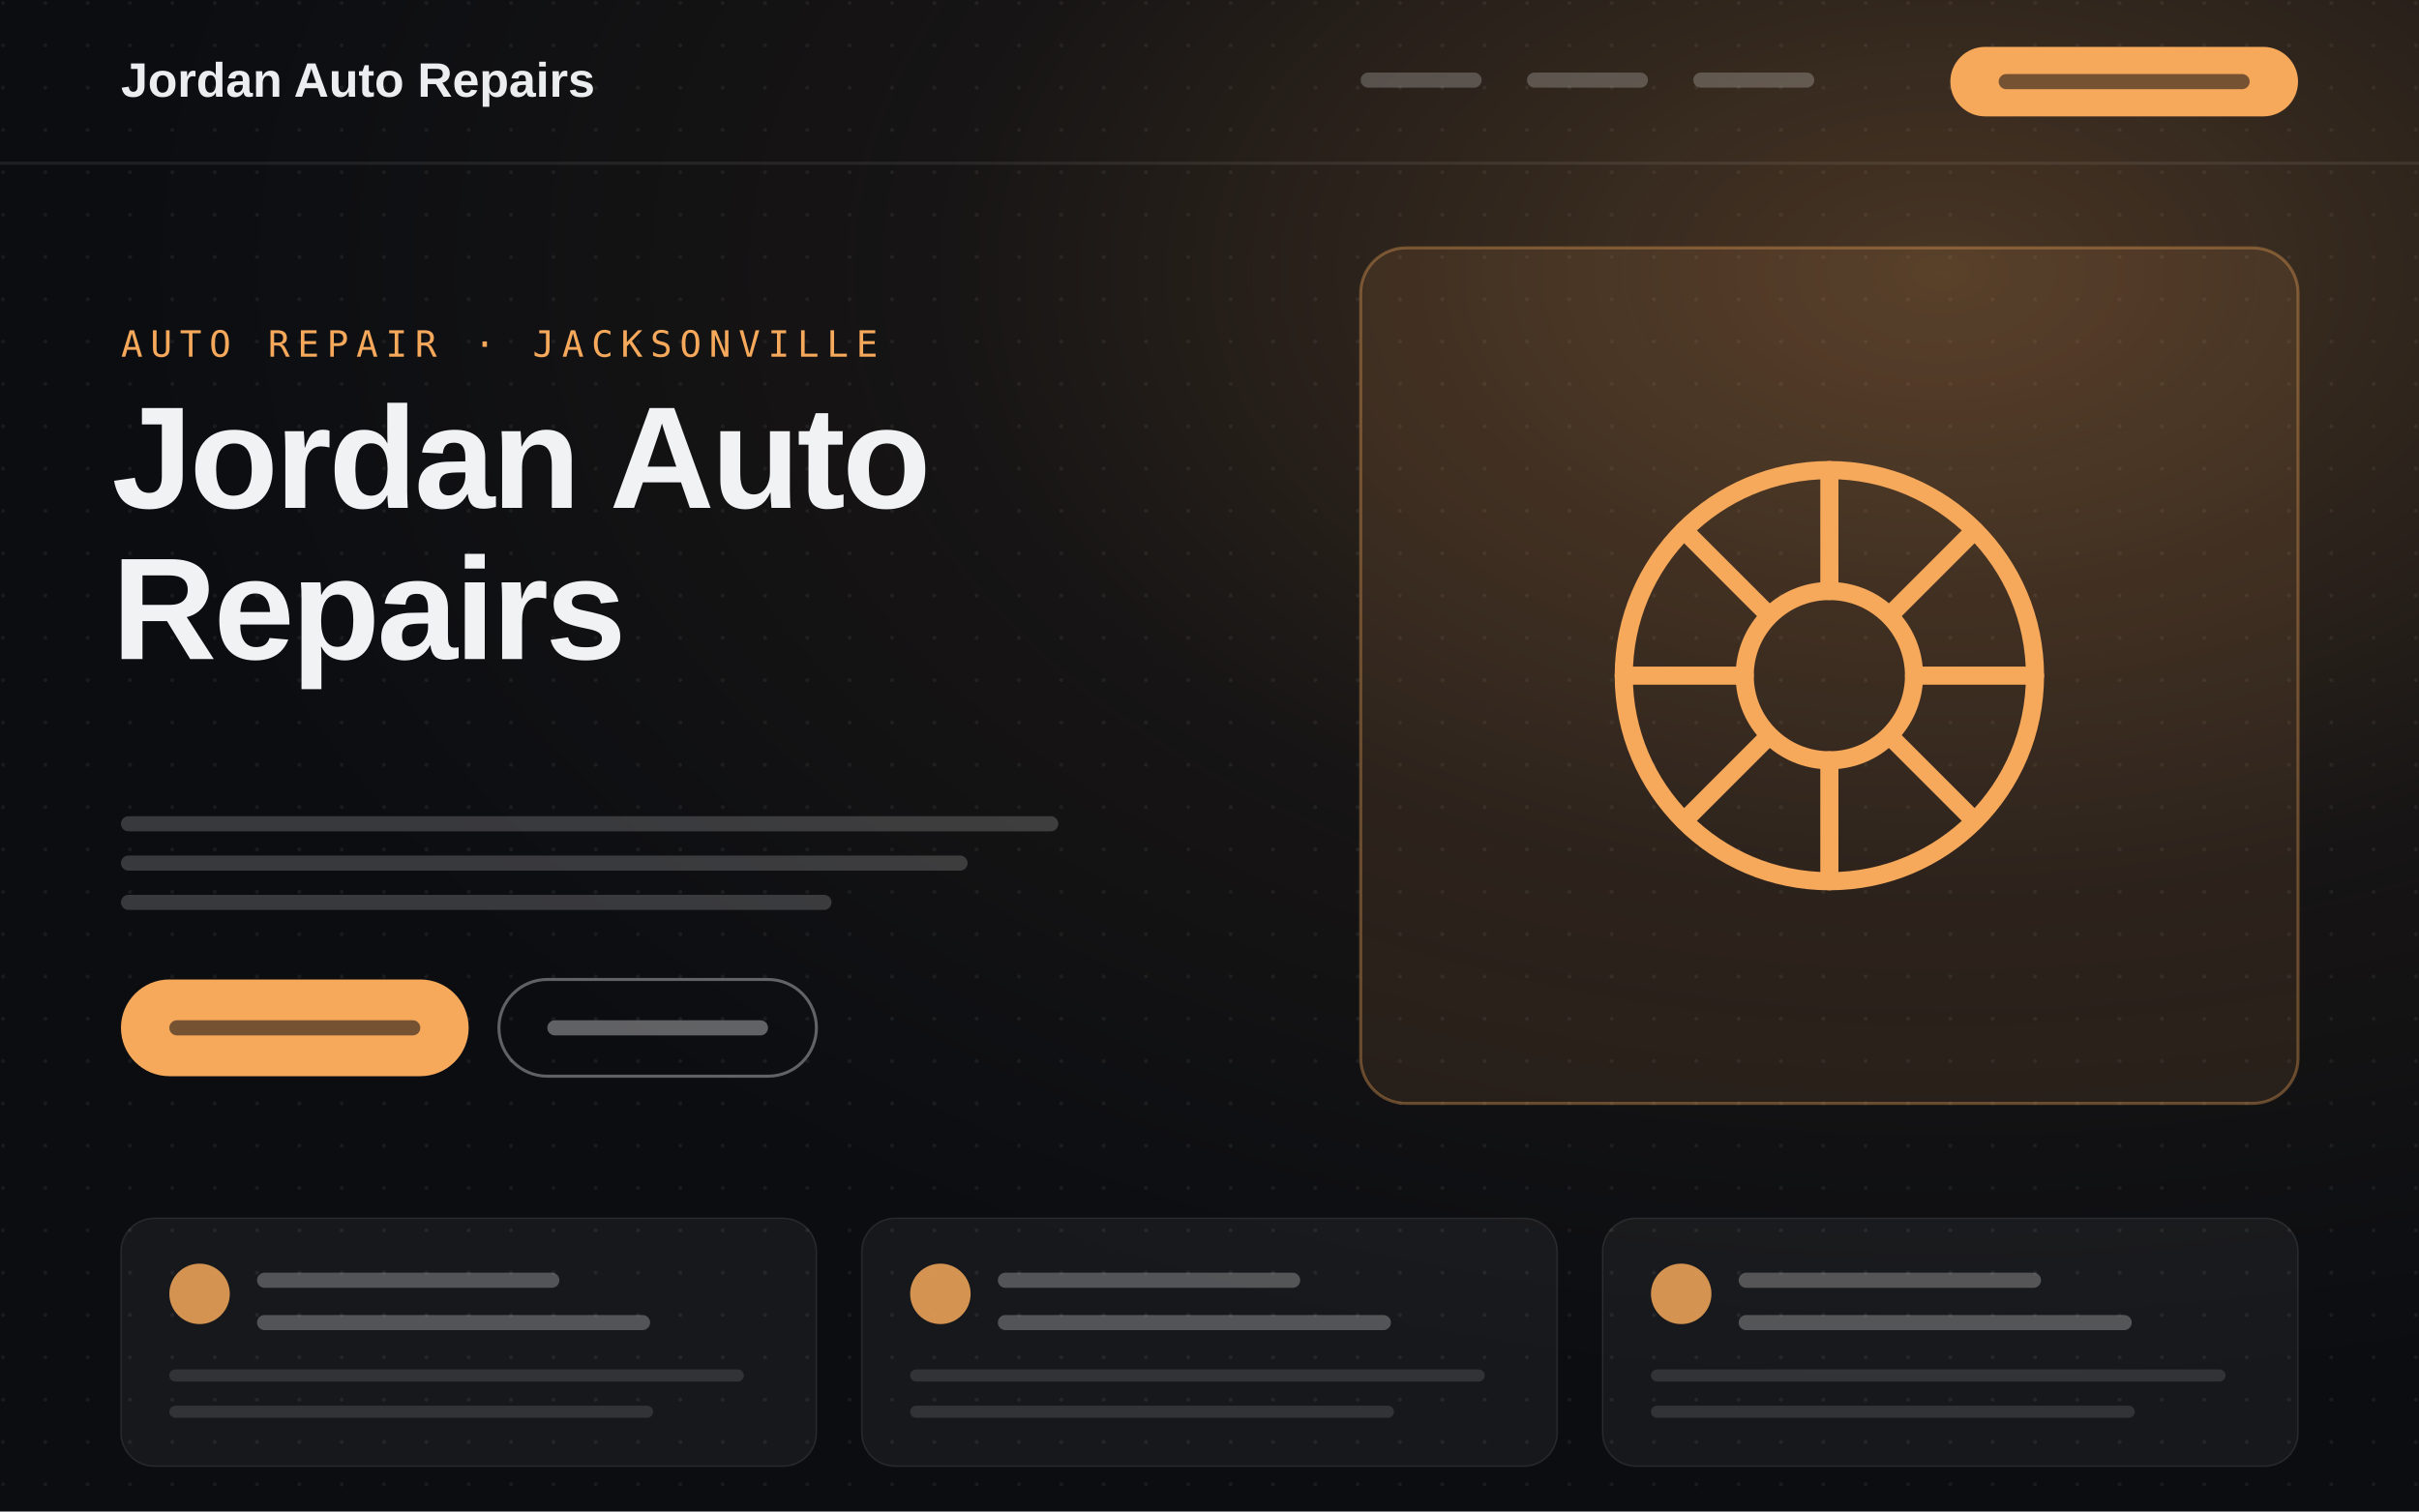
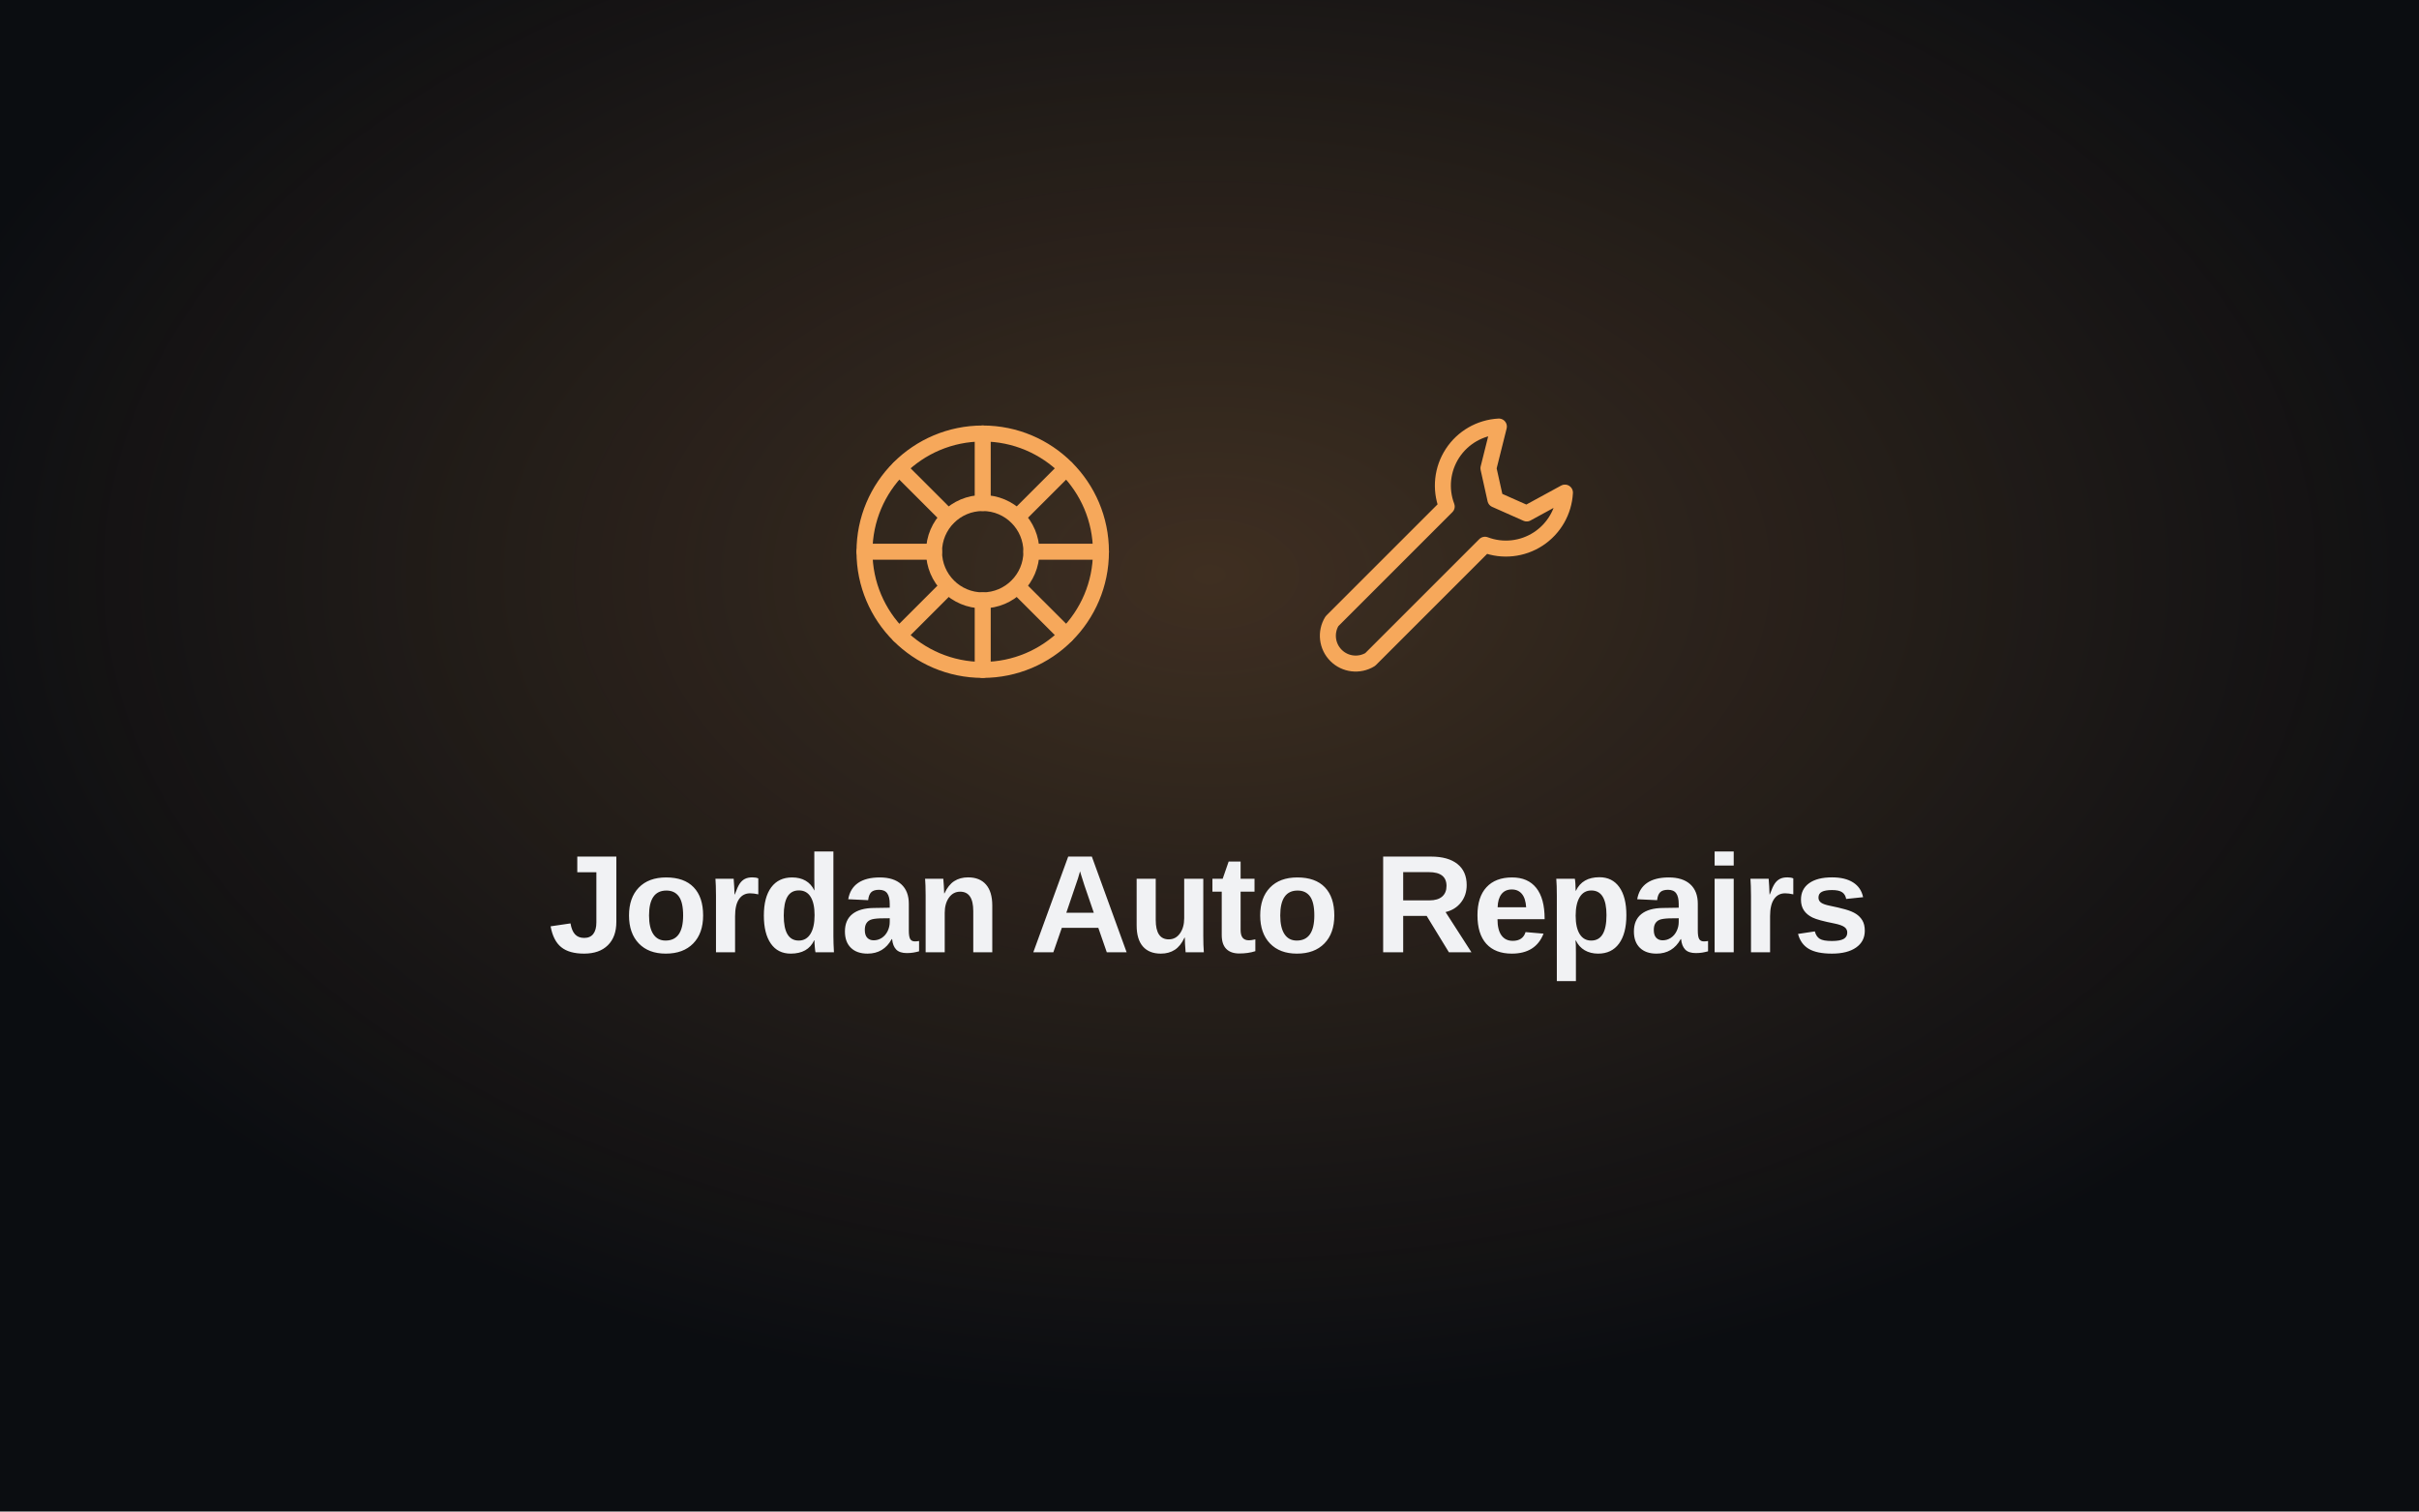
<svg xmlns="http://www.w3.org/2000/svg" viewBox="0 0 1600 1000" width="1600" height="1000">
  <defs>
-     <radialGradient id="g" cx="80%" cy="18%" r="75%">
-       <stop offset="0" stop-color="#F6A85B" stop-opacity=".26" />
-       <stop offset=".55" stop-color="#F6A85B" stop-opacity=".05" />
+     <radialGradient id="g" cx="50%" cy="38%" r="55%">
+       <stop offset="0" stop-color="#F6A85B" stop-opacity=".22" />
      <stop offset="1" stop-color="#F6A85B" stop-opacity="0" />
    </radialGradient>
-     <pattern id="d" width="28" height="28" patternUnits="userSpaceOnUse">
-       <circle cx="2" cy="2" r="1.3" fill="#FFFFFF" fill-opacity=".06" />
-     </pattern>
-     <linearGradient id="s" x1="0" y1="0" x2="0" y2="1">
-       <stop offset="0" stop-color="#1A1E26" />
-       <stop offset="1" stop-color="#12151B" />
-     </linearGradient>
  </defs>
  <rect width="100%" height="100%" fill="#0B0D11" />
-   <rect width="100%" height="100%" fill="url(#d)" />
  <rect width="100%" height="100%" fill="url(#g)" />
-   <text x="80" y="64" font-family="Segoe UI, Arial, sans-serif" font-weight="700" font-size="32" fill="#ECEDEF">Jordan Auto Repairs</text>
-   <rect x="900" y="48" width="80" height="10" rx="5" fill="#FFFFFF" fill-opacity=".22" />
-   <rect x="1010" y="48" width="80" height="10" rx="5" fill="#FFFFFF" fill-opacity=".22" />
-   <rect x="1120" y="48" width="80" height="10" rx="5" fill="#FFFFFF" fill-opacity=".22" />
-   <rect x="1290" y="31" width="230" height="46" rx="23" fill="#F6A85B" />
-   <rect x="1322" y="49" width="166" height="10" rx="5" fill="#0B0D11" fill-opacity=".55" />
-   <path d="M0 108 H1600" stroke="#FFFFFF" stroke-opacity=".08" stroke-width="2" />
-   <text x="80" y="236" font-family="Consolas, monospace" font-size="24" letter-spacing="5" fill="#F6A85B">AUTO REPAIR · JACKSONVILLE</text>
-   <text x="74" y="336" font-family="Segoe UI, Arial, sans-serif" font-weight="700" font-size="96" letter-spacing="-2" fill="#F1F2F4">Jordan Auto</text>
-   <text x="74" y="436" font-family="Segoe UI, Arial, sans-serif" font-weight="700" font-size="96" letter-spacing="-2" fill="#F1F2F4">Repairs</text>
-   <rect x="80" y="540" width="620" height="10" rx="5.0" fill="#FFFFFF" fill-opacity=".18" />
-   <rect x="80" y="566" width="560" height="10" rx="5.0" fill="#FFFFFF" fill-opacity=".18" />
-   <rect x="80" y="592" width="470" height="10" rx="5.0" fill="#FFFFFF" fill-opacity=".18" />
-   <rect x="80" y="648" width="230" height="64" rx="32" fill="#F6A85B" />
-   <rect x="112" y="675" width="166" height="10" rx="5" fill="#0B0D11" fill-opacity=".55" />
-   <rect x="330" y="648" width="210" height="64" rx="32" fill="none" stroke="#FFFFFF" stroke-opacity=".35" stroke-width="2" />
-   <rect x="362" y="675" width="146" height="10" rx="5" fill="#FFFFFF" fill-opacity=".35" />
-   <rect x="900" y="164" width="620" height="566" rx="30" fill="#F6A85B" fill-opacity=".10" stroke="#F6A85B" stroke-opacity=".35" stroke-width="2" />
-   <g transform="translate(1010 247) scale(4.0)" fill="none" stroke="#F6A85B" stroke-width="3.0" stroke-linecap="round" stroke-linejoin="round">
+   <g transform="translate(535.0 250) scale(2.3)" fill="none" stroke="#F6A85B" stroke-width="4.6" stroke-linecap="round" stroke-linejoin="round">
    <circle cx="50" cy="50" r="34" />
    <circle cx="50" cy="50" r="14" />
    <path d="M50 16 v20 M50 64 v20 M16 50 h20 M64 50 h20 M26 26 l14 14 M60 60 l14 14 M74 26 l-14 14 M40 60 l-14 14" />
  </g>
-   <rect x="80" y="806" width="460" height="164" rx="22" fill="#FFFFFF" fill-opacity=".05" stroke="#FFFFFF" stroke-opacity=".09" />
-   <circle cx="132" cy="856" r="20" fill="#F6A85B" fill-opacity=".85" />
-   <rect x="170" y="842" width="200" height="10" rx="5.0" fill="#FFFFFF" fill-opacity=".26" />
-   <rect x="170" y="870" width="260" height="10" rx="5.0" fill="#FFFFFF" fill-opacity=".26" />
-   <rect x="112" y="906" width="380" height="8" rx="4.0" fill="#FFFFFF" fill-opacity=".12" />
-   <rect x="112" y="930" width="320" height="8" rx="4.0" fill="#FFFFFF" fill-opacity=".12" />
-   <rect x="570" y="806" width="460" height="164" rx="22" fill="#FFFFFF" fill-opacity=".05" stroke="#FFFFFF" stroke-opacity=".09" />
-   <circle cx="622" cy="856" r="20" fill="#F6A85B" fill-opacity=".85" />
-   <rect x="660" y="842" width="200" height="10" rx="5.0" fill="#FFFFFF" fill-opacity=".26" />
-   <rect x="660" y="870" width="260" height="10" rx="5.0" fill="#FFFFFF" fill-opacity=".26" />
-   <rect x="602" y="906" width="380" height="8" rx="4.0" fill="#FFFFFF" fill-opacity=".12" />
-   <rect x="602" y="930" width="320" height="8" rx="4.0" fill="#FFFFFF" fill-opacity=".12" />
-   <rect x="1060" y="806" width="460" height="164" rx="22" fill="#FFFFFF" fill-opacity=".05" stroke="#FFFFFF" stroke-opacity=".09" />
-   <circle cx="1112" cy="856" r="20" fill="#F6A85B" fill-opacity=".85" />
-   <rect x="1150" y="842" width="200" height="10" rx="5.0" fill="#FFFFFF" fill-opacity=".26" />
-   <rect x="1150" y="870" width="260" height="10" rx="5.0" fill="#FFFFFF" fill-opacity=".26" />
-   <rect x="1092" y="906" width="380" height="8" rx="4.0" fill="#FFFFFF" fill-opacity=".12" />
-   <rect x="1092" y="930" width="320" height="8" rx="4.0" fill="#FFFFFF" fill-opacity=".12" />
+   <g transform="translate(835.0 250) scale(2.3)" fill="none" stroke="#F6A85B" stroke-width="4.6" stroke-linecap="round" stroke-linejoin="round">
+     <path d="M68 14 a17 17 0 0 0-15 23 L20 70 a8 8 0 0 0 11 11 L64 48 a17 17 0 0 0 23-15 l-11 6-9-4-2-9z" />
+   </g>
+   <text x="800.0" y="630" text-anchor="middle" font-family="Segoe UI, Arial, sans-serif" font-weight="700" font-size="92" letter-spacing="-1.5" fill="#F1F2F4">Jordan Auto Repairs</text>
</svg>
